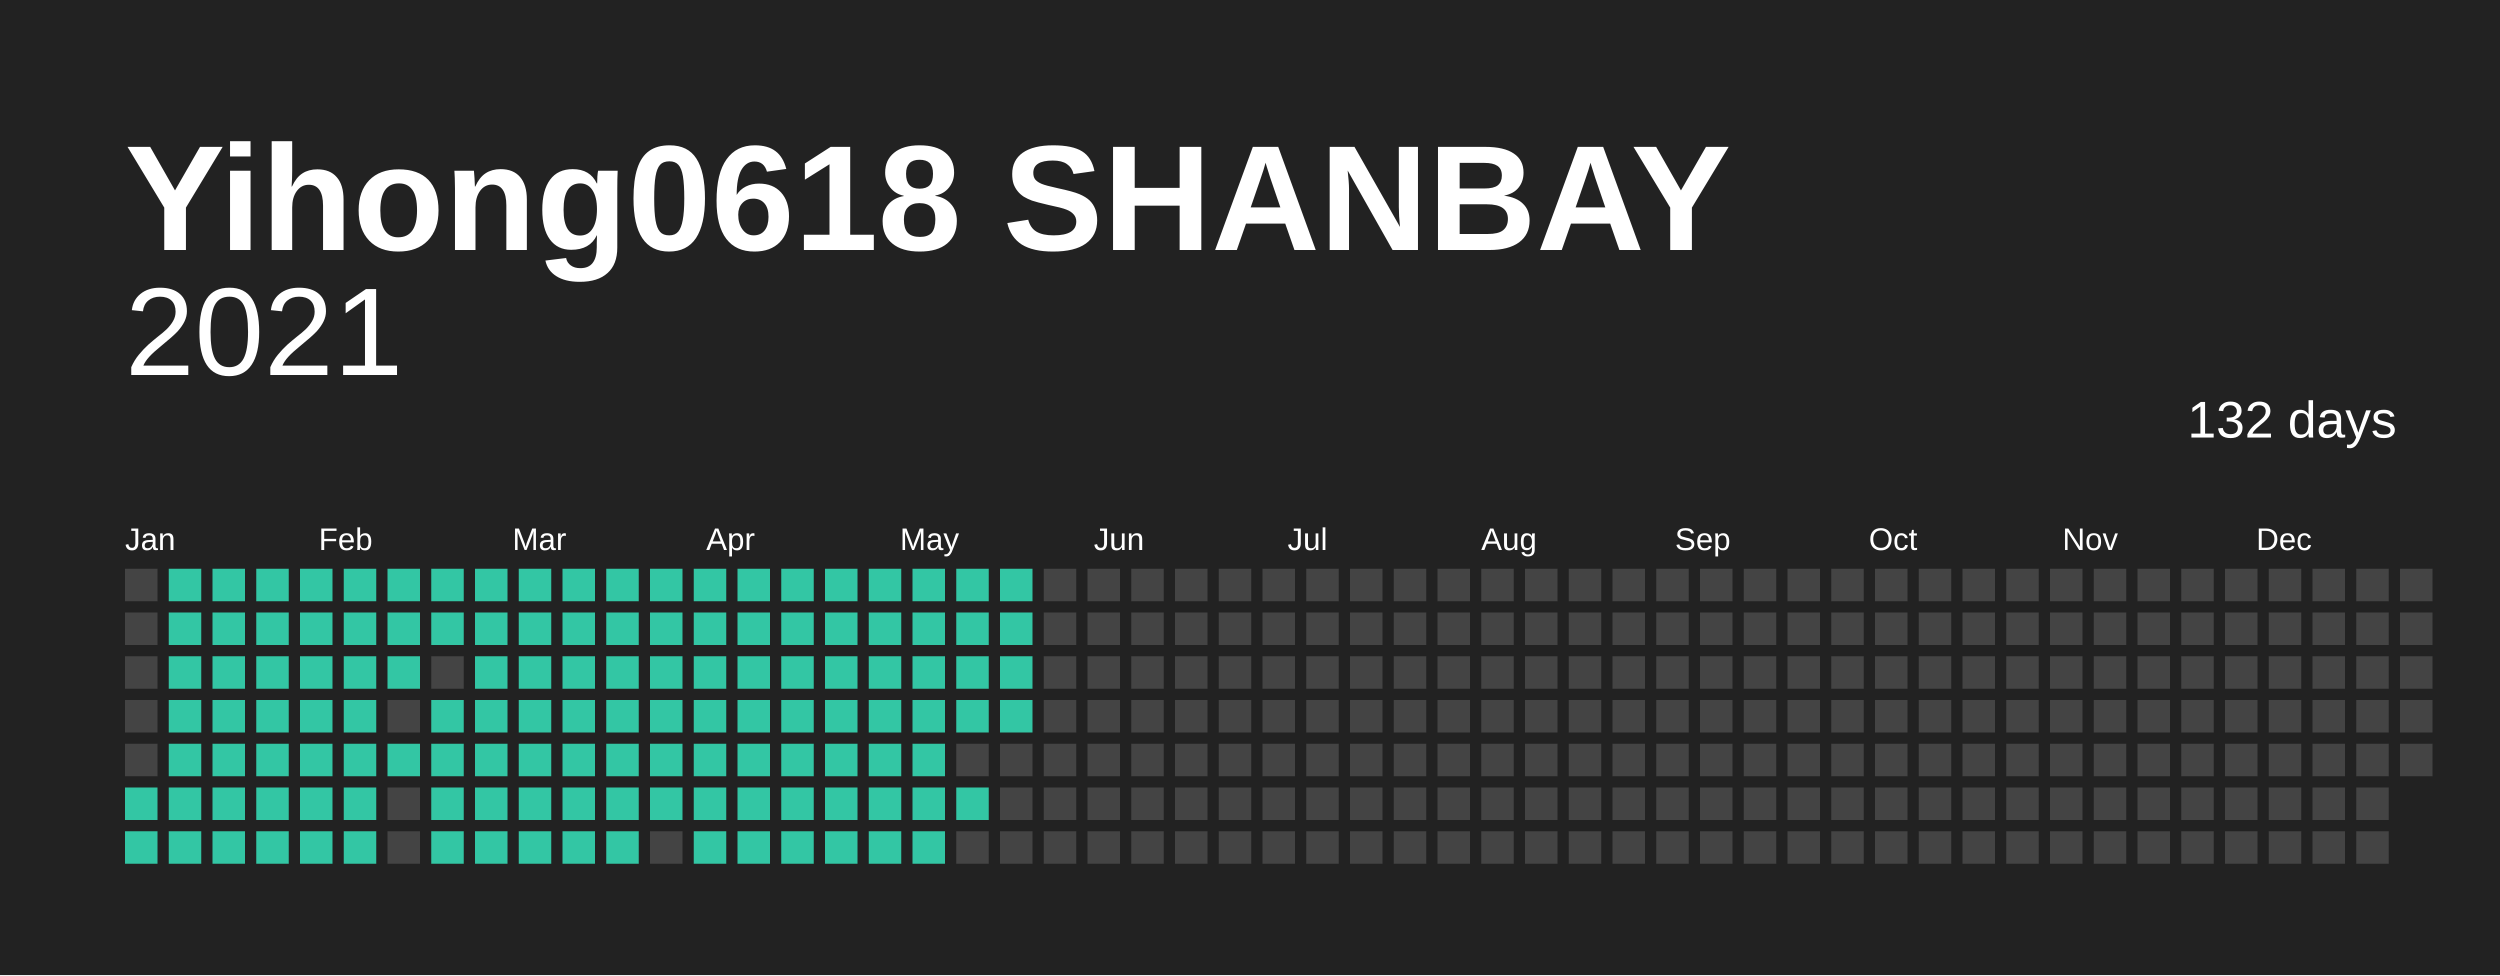
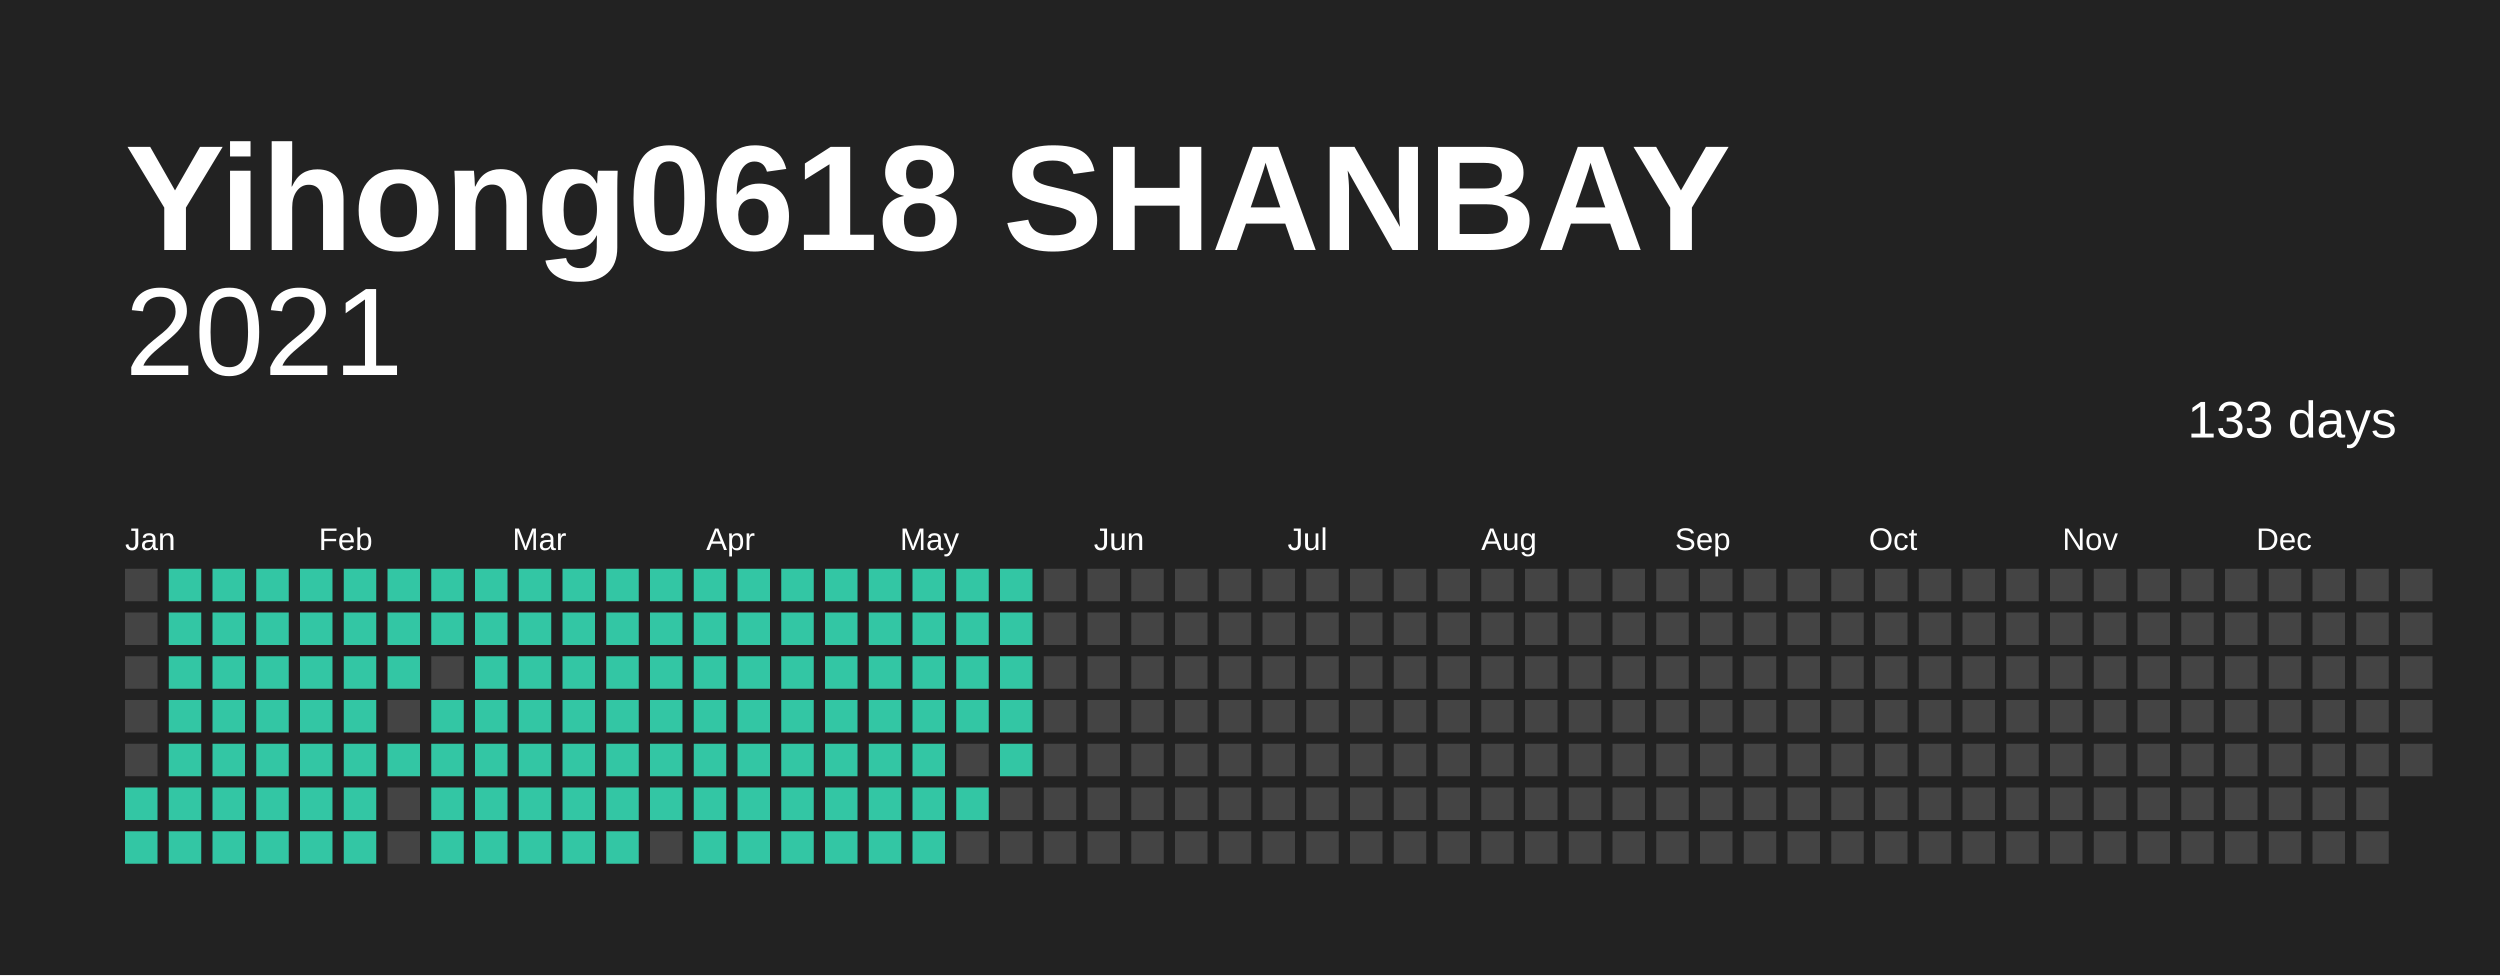
<svg xmlns="http://www.w3.org/2000/svg" baseProfile="full" height="78mm" version="1.1" viewBox="0,0,200,78" width="200mm">
  <defs />
  <rect fill="#222222" height="78" width="200" x="0" y="0" />
  <text fill="#FFFFFF" style="font-size:12px; font-family:Arial; font-weight:bold;" x="10" y="20">Yihong0618 SHANBAY</text>
  <text alignment-baseline="hanging" fill="#FFFFFF" style="font-size:10.0px; font-family:Arial;" x="10" y="30">2021</text>
-   <text alignment-baseline="hanging" fill="#FFFFFF" style="font-size:4.125px; font-family:Arial;" x="175" y="35">132 days</text>
+   <text alignment-baseline="hanging" fill="#FFFFFF" style="font-size:4.125px; font-family:Arial;" x="175" y="35">133 days</text>
  <text fill="#FFFFFF" style="font-size:2.5px; font-family:Arial" x="10.0" y="44">Jan</text>
  <text fill="#FFFFFF" style="font-size:2.5px; font-family:Arial" x="25.5" y="44">Feb</text>
  <text fill="#FFFFFF" style="font-size:2.5px; font-family:Arial" x="41.0" y="44">Mar</text>
  <text fill="#FFFFFF" style="font-size:2.5px; font-family:Arial" x="56.5" y="44">Apr</text>
  <text fill="#FFFFFF" style="font-size:2.5px; font-family:Arial" x="72.0" y="44">May</text>
  <text fill="#FFFFFF" style="font-size:2.5px; font-family:Arial" x="87.5" y="44">Jun</text>
  <text fill="#FFFFFF" style="font-size:2.5px; font-family:Arial" x="103.0" y="44">Jul</text>
  <text fill="#FFFFFF" style="font-size:2.5px; font-family:Arial" x="118.5" y="44">Aug</text>
  <text fill="#FFFFFF" style="font-size:2.5px; font-family:Arial" x="134.0" y="44">Sep</text>
  <text fill="#FFFFFF" style="font-size:2.5px; font-family:Arial" x="149.5" y="44">Oct</text>
  <text fill="#FFFFFF" style="font-size:2.5px; font-family:Arial" x="165.0" y="44">Nov</text>
  <text fill="#FFFFFF" style="font-size:2.5px; font-family:Arial" x="180.5" y="44">Dec</text>
  <rect fill="#444444" height="2.6" width="2.6" x="10.0" y="45.5" />
  <rect fill="#444444" height="2.6" width="2.6" x="10.0" y="49.0" />
  <rect fill="#444444" height="2.6" width="2.6" x="10.0" y="52.5" />
  <rect fill="#444444" height="2.6" width="2.6" x="10.0" y="56.0" />
  <rect fill="#444444" height="2.6" width="2.6" x="10.0" y="59.5" />
  <rect fill="#33C6A4" height="2.6" width="2.6" x="10.0" y="63.0" />
  <rect fill="#33C6A4" height="2.6" width="2.6" x="10.0" y="66.5" />
  <rect fill="#33C6A4" height="2.6" width="2.6" x="13.5" y="45.5" />
  <rect fill="#33C6A4" height="2.6" width="2.6" x="13.5" y="49.0" />
  <rect fill="#33C6A4" height="2.6" width="2.6" x="13.5" y="52.5" />
  <rect fill="#33C6A4" height="2.6" width="2.6" x="13.5" y="56.0" />
  <rect fill="#33C6A4" height="2.6" width="2.6" x="13.5" y="59.5" />
  <rect fill="#33C6A4" height="2.6" width="2.6" x="13.5" y="63.0" />
  <rect fill="#33C6A4" height="2.6" width="2.6" x="13.5" y="66.5" />
  <rect fill="#33C6A4" height="2.6" width="2.6" x="17.0" y="45.5" />
  <rect fill="#33C6A4" height="2.6" width="2.6" x="17.0" y="49.0" />
  <rect fill="#33C6A4" height="2.6" width="2.6" x="17.0" y="52.5" />
  <rect fill="#33C6A4" height="2.6" width="2.6" x="17.0" y="56.0" />
  <rect fill="#33C6A4" height="2.6" width="2.6" x="17.0" y="59.5" />
  <rect fill="#33C6A4" height="2.6" width="2.6" x="17.0" y="63.0" />
  <rect fill="#33C6A4" height="2.6" width="2.6" x="17.0" y="66.5" />
  <rect fill="#33C6A4" height="2.6" width="2.6" x="20.5" y="45.5" />
  <rect fill="#33C6A4" height="2.6" width="2.6" x="20.5" y="49.0" />
  <rect fill="#33C6A4" height="2.6" width="2.6" x="20.5" y="52.5" />
  <rect fill="#33C6A4" height="2.6" width="2.6" x="20.5" y="56.0" />
  <rect fill="#33C6A4" height="2.6" width="2.6" x="20.5" y="59.5" />
  <rect fill="#33C6A4" height="2.6" width="2.6" x="20.5" y="63.0" />
  <rect fill="#33C6A4" height="2.6" width="2.6" x="20.5" y="66.5" />
  <rect fill="#33C6A4" height="2.6" width="2.6" x="24.0" y="45.5" />
  <rect fill="#33C6A4" height="2.6" width="2.6" x="24.0" y="49.0" />
  <rect fill="#33C6A4" height="2.6" width="2.6" x="24.0" y="52.5" />
  <rect fill="#33C6A4" height="2.6" width="2.6" x="24.0" y="56.0" />
  <rect fill="#33C6A4" height="2.6" width="2.6" x="24.0" y="59.5" />
  <rect fill="#33C6A4" height="2.6" width="2.6" x="24.0" y="63.0" />
  <rect fill="#33C6A4" height="2.6" width="2.6" x="24.0" y="66.5" />
  <rect fill="#33C6A4" height="2.6" width="2.6" x="27.5" y="45.5" />
  <rect fill="#33C6A4" height="2.6" width="2.6" x="27.5" y="49.0" />
  <rect fill="#33C6A4" height="2.6" width="2.6" x="27.5" y="52.5" />
  <rect fill="#33C6A4" height="2.6" width="2.6" x="27.5" y="56.0" />
  <rect fill="#33C6A4" height="2.6" width="2.6" x="27.5" y="59.5" />
  <rect fill="#33C6A4" height="2.6" width="2.6" x="27.5" y="63.0" />
  <rect fill="#33C6A4" height="2.6" width="2.6" x="27.5" y="66.5" />
  <rect fill="#33C6A4" height="2.6" width="2.6" x="31.0" y="45.5" />
  <rect fill="#33C6A4" height="2.6" width="2.6" x="31.0" y="49.0" />
  <rect fill="#33C6A4" height="2.6" width="2.6" x="31.0" y="52.5" />
  <rect fill="#444444" height="2.6" width="2.6" x="31.0" y="56.0" />
  <rect fill="#33C6A4" height="2.6" width="2.6" x="31.0" y="59.5" />
  <rect fill="#444444" height="2.6" width="2.6" x="31.0" y="63.0" />
  <rect fill="#444444" height="2.6" width="2.6" x="31.0" y="66.5" />
  <rect fill="#33C6A4" height="2.6" width="2.6" x="34.5" y="45.5" />
  <rect fill="#33C6A4" height="2.6" width="2.6" x="34.5" y="49.0" />
  <rect fill="#444444" height="2.6" width="2.6" x="34.5" y="52.5" />
  <rect fill="#33C6A4" height="2.6" width="2.6" x="34.5" y="56.0" />
  <rect fill="#33C6A4" height="2.6" width="2.6" x="34.5" y="59.5" />
  <rect fill="#33C6A4" height="2.6" width="2.6" x="34.5" y="63.0" />
  <rect fill="#33C6A4" height="2.6" width="2.6" x="34.5" y="66.5" />
  <rect fill="#33C6A4" height="2.6" width="2.6" x="38.0" y="45.5" />
  <rect fill="#33C6A4" height="2.6" width="2.6" x="38.0" y="49.0" />
  <rect fill="#33C6A4" height="2.6" width="2.6" x="38.0" y="52.5" />
  <rect fill="#33C6A4" height="2.6" width="2.6" x="38.0" y="56.0" />
  <rect fill="#33C6A4" height="2.6" width="2.6" x="38.0" y="59.5" />
  <rect fill="#33C6A4" height="2.6" width="2.6" x="38.0" y="63.0" />
  <rect fill="#33C6A4" height="2.6" width="2.6" x="38.0" y="66.5" />
  <rect fill="#33C6A4" height="2.6" width="2.6" x="41.5" y="45.5" />
  <rect fill="#33C6A4" height="2.6" width="2.6" x="41.5" y="49.0" />
  <rect fill="#33C6A4" height="2.6" width="2.6" x="41.5" y="52.5" />
  <rect fill="#33C6A4" height="2.6" width="2.6" x="41.5" y="56.0" />
  <rect fill="#33C6A4" height="2.6" width="2.6" x="41.5" y="59.5" />
  <rect fill="#33C6A4" height="2.6" width="2.6" x="41.5" y="63.0" />
  <rect fill="#33C6A4" height="2.6" width="2.6" x="41.5" y="66.5" />
  <rect fill="#33C6A4" height="2.6" width="2.6" x="45.0" y="45.5" />
  <rect fill="#33C6A4" height="2.6" width="2.6" x="45.0" y="49.0" />
  <rect fill="#33C6A4" height="2.6" width="2.6" x="45.0" y="52.5" />
  <rect fill="#33C6A4" height="2.6" width="2.6" x="45.0" y="56.0" />
  <rect fill="#33C6A4" height="2.6" width="2.6" x="45.0" y="59.5" />
  <rect fill="#33C6A4" height="2.6" width="2.6" x="45.0" y="63.0" />
  <rect fill="#33C6A4" height="2.6" width="2.6" x="45.0" y="66.5" />
  <rect fill="#33C6A4" height="2.6" width="2.6" x="48.5" y="45.5" />
  <rect fill="#33C6A4" height="2.6" width="2.6" x="48.5" y="49.0" />
  <rect fill="#33C6A4" height="2.6" width="2.6" x="48.5" y="52.5" />
  <rect fill="#33C6A4" height="2.6" width="2.6" x="48.5" y="56.0" />
  <rect fill="#33C6A4" height="2.6" width="2.6" x="48.5" y="59.5" />
  <rect fill="#33C6A4" height="2.6" width="2.6" x="48.5" y="63.0" />
  <rect fill="#33C6A4" height="2.6" width="2.6" x="48.5" y="66.5" />
  <rect fill="#33C6A4" height="2.6" width="2.6" x="52.0" y="45.5" />
  <rect fill="#33C6A4" height="2.6" width="2.6" x="52.0" y="49.0" />
  <rect fill="#33C6A4" height="2.6" width="2.6" x="52.0" y="52.5" />
  <rect fill="#33C6A4" height="2.6" width="2.6" x="52.0" y="56.0" />
  <rect fill="#33C6A4" height="2.6" width="2.6" x="52.0" y="59.5" />
  <rect fill="#33C6A4" height="2.6" width="2.6" x="52.0" y="63.0" />
  <rect fill="#444444" height="2.6" width="2.6" x="52.0" y="66.5" />
  <rect fill="#33C6A4" height="2.6" width="2.6" x="55.5" y="45.5" />
  <rect fill="#33C6A4" height="2.6" width="2.6" x="55.5" y="49.0" />
  <rect fill="#33C6A4" height="2.6" width="2.6" x="55.5" y="52.5" />
  <rect fill="#33C6A4" height="2.6" width="2.6" x="55.5" y="56.0" />
  <rect fill="#33C6A4" height="2.6" width="2.6" x="55.5" y="59.5" />
  <rect fill="#33C6A4" height="2.6" width="2.6" x="55.5" y="63.0" />
  <rect fill="#33C6A4" height="2.6" width="2.6" x="55.5" y="66.5" />
  <rect fill="#33C6A4" height="2.6" width="2.6" x="59.0" y="45.5" />
  <rect fill="#33C6A4" height="2.6" width="2.6" x="59.0" y="49.0" />
  <rect fill="#33C6A4" height="2.6" width="2.6" x="59.0" y="52.5" />
  <rect fill="#33C6A4" height="2.6" width="2.6" x="59.0" y="56.0" />
  <rect fill="#33C6A4" height="2.6" width="2.6" x="59.0" y="59.5" />
  <rect fill="#33C6A4" height="2.6" width="2.6" x="59.0" y="63.0" />
  <rect fill="#33C6A4" height="2.6" width="2.6" x="59.0" y="66.5" />
  <rect fill="#33C6A4" height="2.6" width="2.6" x="62.5" y="45.5" />
  <rect fill="#33C6A4" height="2.6" width="2.6" x="62.5" y="49.0" />
  <rect fill="#33C6A4" height="2.6" width="2.6" x="62.5" y="52.5" />
  <rect fill="#33C6A4" height="2.6" width="2.6" x="62.5" y="56.0" />
  <rect fill="#33C6A4" height="2.6" width="2.6" x="62.5" y="59.5" />
  <rect fill="#33C6A4" height="2.6" width="2.6" x="62.5" y="63.0" />
  <rect fill="#33C6A4" height="2.6" width="2.6" x="62.5" y="66.5" />
  <rect fill="#33C6A4" height="2.6" width="2.6" x="66.0" y="45.5" />
  <rect fill="#33C6A4" height="2.6" width="2.6" x="66.0" y="49.0" />
  <rect fill="#33C6A4" height="2.6" width="2.6" x="66.0" y="52.5" />
  <rect fill="#33C6A4" height="2.6" width="2.6" x="66.0" y="56.0" />
  <rect fill="#33C6A4" height="2.6" width="2.6" x="66.0" y="59.5" />
  <rect fill="#33C6A4" height="2.6" width="2.6" x="66.0" y="63.0" />
  <rect fill="#33C6A4" height="2.6" width="2.6" x="66.0" y="66.5" />
  <rect fill="#33C6A4" height="2.6" width="2.6" x="69.5" y="45.5" />
  <rect fill="#33C6A4" height="2.6" width="2.6" x="69.5" y="49.0" />
  <rect fill="#33C6A4" height="2.6" width="2.6" x="69.5" y="52.5" />
  <rect fill="#33C6A4" height="2.6" width="2.6" x="69.5" y="56.0" />
  <rect fill="#33C6A4" height="2.6" width="2.6" x="69.5" y="59.5" />
  <rect fill="#33C6A4" height="2.6" width="2.6" x="69.5" y="63.0" />
  <rect fill="#33C6A4" height="2.6" width="2.6" x="69.5" y="66.5" />
  <rect fill="#33C6A4" height="2.6" width="2.6" x="73.0" y="45.5" />
  <rect fill="#33C6A4" height="2.6" width="2.6" x="73.0" y="49.0" />
  <rect fill="#33C6A4" height="2.6" width="2.6" x="73.0" y="52.5" />
  <rect fill="#33C6A4" height="2.6" width="2.6" x="73.0" y="56.0" />
  <rect fill="#33C6A4" height="2.6" width="2.6" x="73.0" y="59.5" />
  <rect fill="#33C6A4" height="2.6" width="2.6" x="73.0" y="63.0" />
  <rect fill="#33C6A4" height="2.6" width="2.6" x="73.0" y="66.5" />
  <rect fill="#33C6A4" height="2.6" width="2.6" x="76.5" y="45.5" />
  <rect fill="#33C6A4" height="2.6" width="2.6" x="76.5" y="49.0" />
  <rect fill="#33C6A4" height="2.6" width="2.6" x="76.5" y="52.5" />
  <rect fill="#33C6A4" height="2.6" width="2.6" x="76.5" y="56.0" />
  <rect fill="#444444" height="2.6" width="2.6" x="76.5" y="59.5" />
  <rect fill="#33C6A4" height="2.6" width="2.6" x="76.5" y="63.0" />
  <rect fill="#444444" height="2.6" width="2.6" x="76.5" y="66.5" />
  <rect fill="#33C6A4" height="2.6" width="2.6" x="80.0" y="45.5" />
  <rect fill="#33C6A4" height="2.6" width="2.6" x="80.0" y="49.0" />
  <rect fill="#33C6A4" height="2.6" width="2.6" x="80.0" y="52.5" />
  <rect fill="#33C6A4" height="2.6" width="2.6" x="80.0" y="56.0" />
-   <rect fill="#444444" height="2.6" width="2.6" x="80.0" y="59.5" />
+   <rect fill="#33C6A4" height="2.6" width="2.6" x="80.0" y="59.5" />
  <rect fill="#444444" height="2.6" width="2.6" x="80.0" y="63.0" />
  <rect fill="#444444" height="2.6" width="2.6" x="80.0" y="66.5" />
  <rect fill="#444444" height="2.6" width="2.6" x="83.5" y="45.5" />
  <rect fill="#444444" height="2.6" width="2.6" x="83.5" y="49.0" />
  <rect fill="#444444" height="2.6" width="2.6" x="83.5" y="52.5" />
  <rect fill="#444444" height="2.6" width="2.6" x="83.5" y="56.0" />
  <rect fill="#444444" height="2.6" width="2.6" x="83.5" y="59.5" />
  <rect fill="#444444" height="2.6" width="2.6" x="83.5" y="63.0" />
  <rect fill="#444444" height="2.6" width="2.6" x="83.5" y="66.5" />
  <rect fill="#444444" height="2.6" width="2.6" x="87.0" y="45.5" />
  <rect fill="#444444" height="2.6" width="2.6" x="87.0" y="49.0" />
  <rect fill="#444444" height="2.6" width="2.6" x="87.0" y="52.5" />
  <rect fill="#444444" height="2.6" width="2.6" x="87.0" y="56.0" />
  <rect fill="#444444" height="2.6" width="2.6" x="87.0" y="59.5" />
  <rect fill="#444444" height="2.6" width="2.6" x="87.0" y="63.0" />
  <rect fill="#444444" height="2.6" width="2.6" x="87.0" y="66.5" />
  <rect fill="#444444" height="2.6" width="2.6" x="90.5" y="45.5" />
  <rect fill="#444444" height="2.6" width="2.6" x="90.5" y="49.0" />
  <rect fill="#444444" height="2.6" width="2.6" x="90.5" y="52.5" />
  <rect fill="#444444" height="2.6" width="2.6" x="90.5" y="56.0" />
  <rect fill="#444444" height="2.6" width="2.6" x="90.5" y="59.5" />
  <rect fill="#444444" height="2.6" width="2.6" x="90.5" y="63.0" />
  <rect fill="#444444" height="2.6" width="2.6" x="90.5" y="66.5" />
  <rect fill="#444444" height="2.6" width="2.6" x="94.0" y="45.5" />
  <rect fill="#444444" height="2.6" width="2.6" x="94.0" y="49.0" />
  <rect fill="#444444" height="2.6" width="2.6" x="94.0" y="52.5" />
  <rect fill="#444444" height="2.6" width="2.6" x="94.0" y="56.0" />
  <rect fill="#444444" height="2.6" width="2.6" x="94.0" y="59.5" />
  <rect fill="#444444" height="2.6" width="2.6" x="94.0" y="63.0" />
  <rect fill="#444444" height="2.6" width="2.6" x="94.0" y="66.5" />
  <rect fill="#444444" height="2.6" width="2.6" x="97.5" y="45.5" />
  <rect fill="#444444" height="2.6" width="2.6" x="97.5" y="49.0" />
  <rect fill="#444444" height="2.6" width="2.6" x="97.5" y="52.5" />
  <rect fill="#444444" height="2.6" width="2.6" x="97.5" y="56.0" />
  <rect fill="#444444" height="2.6" width="2.6" x="97.5" y="59.5" />
  <rect fill="#444444" height="2.6" width="2.6" x="97.5" y="63.0" />
  <rect fill="#444444" height="2.6" width="2.6" x="97.5" y="66.5" />
  <rect fill="#444444" height="2.6" width="2.6" x="101.0" y="45.5" />
  <rect fill="#444444" height="2.6" width="2.6" x="101.0" y="49.0" />
  <rect fill="#444444" height="2.6" width="2.6" x="101.0" y="52.5" />
  <rect fill="#444444" height="2.6" width="2.6" x="101.0" y="56.0" />
  <rect fill="#444444" height="2.6" width="2.6" x="101.0" y="59.5" />
  <rect fill="#444444" height="2.6" width="2.6" x="101.0" y="63.0" />
  <rect fill="#444444" height="2.6" width="2.6" x="101.0" y="66.5" />
  <rect fill="#444444" height="2.6" width="2.6" x="104.5" y="45.5" />
  <rect fill="#444444" height="2.6" width="2.6" x="104.5" y="49.0" />
  <rect fill="#444444" height="2.6" width="2.6" x="104.5" y="52.5" />
  <rect fill="#444444" height="2.6" width="2.6" x="104.5" y="56.0" />
  <rect fill="#444444" height="2.6" width="2.6" x="104.5" y="59.5" />
  <rect fill="#444444" height="2.6" width="2.6" x="104.5" y="63.0" />
  <rect fill="#444444" height="2.6" width="2.6" x="104.5" y="66.5" />
  <rect fill="#444444" height="2.6" width="2.6" x="108.0" y="45.5" />
  <rect fill="#444444" height="2.6" width="2.6" x="108.0" y="49.0" />
  <rect fill="#444444" height="2.6" width="2.6" x="108.0" y="52.5" />
  <rect fill="#444444" height="2.6" width="2.6" x="108.0" y="56.0" />
  <rect fill="#444444" height="2.6" width="2.6" x="108.0" y="59.5" />
  <rect fill="#444444" height="2.6" width="2.6" x="108.0" y="63.0" />
  <rect fill="#444444" height="2.6" width="2.6" x="108.0" y="66.5" />
  <rect fill="#444444" height="2.6" width="2.6" x="111.5" y="45.5" />
  <rect fill="#444444" height="2.6" width="2.6" x="111.5" y="49.0" />
  <rect fill="#444444" height="2.6" width="2.6" x="111.5" y="52.5" />
  <rect fill="#444444" height="2.6" width="2.6" x="111.5" y="56.0" />
  <rect fill="#444444" height="2.6" width="2.6" x="111.5" y="59.5" />
  <rect fill="#444444" height="2.6" width="2.6" x="111.5" y="63.0" />
  <rect fill="#444444" height="2.6" width="2.6" x="111.5" y="66.5" />
  <rect fill="#444444" height="2.6" width="2.6" x="115.0" y="45.5" />
  <rect fill="#444444" height="2.6" width="2.6" x="115.0" y="49.0" />
  <rect fill="#444444" height="2.6" width="2.6" x="115.0" y="52.5" />
  <rect fill="#444444" height="2.6" width="2.6" x="115.0" y="56.0" />
  <rect fill="#444444" height="2.6" width="2.6" x="115.0" y="59.5" />
  <rect fill="#444444" height="2.6" width="2.6" x="115.0" y="63.0" />
  <rect fill="#444444" height="2.6" width="2.6" x="115.0" y="66.5" />
  <rect fill="#444444" height="2.6" width="2.6" x="118.5" y="45.5" />
  <rect fill="#444444" height="2.6" width="2.6" x="118.5" y="49.0" />
  <rect fill="#444444" height="2.6" width="2.6" x="118.5" y="52.5" />
  <rect fill="#444444" height="2.6" width="2.6" x="118.5" y="56.0" />
  <rect fill="#444444" height="2.6" width="2.6" x="118.5" y="59.5" />
  <rect fill="#444444" height="2.6" width="2.6" x="118.5" y="63.0" />
  <rect fill="#444444" height="2.6" width="2.6" x="118.5" y="66.5" />
  <rect fill="#444444" height="2.6" width="2.6" x="122.0" y="45.5" />
  <rect fill="#444444" height="2.6" width="2.6" x="122.0" y="49.0" />
  <rect fill="#444444" height="2.6" width="2.6" x="122.0" y="52.5" />
  <rect fill="#444444" height="2.6" width="2.6" x="122.0" y="56.0" />
  <rect fill="#444444" height="2.6" width="2.6" x="122.0" y="59.5" />
  <rect fill="#444444" height="2.6" width="2.6" x="122.0" y="63.0" />
  <rect fill="#444444" height="2.6" width="2.6" x="122.0" y="66.5" />
  <rect fill="#444444" height="2.6" width="2.6" x="125.5" y="45.5" />
  <rect fill="#444444" height="2.6" width="2.6" x="125.5" y="49.0" />
  <rect fill="#444444" height="2.6" width="2.6" x="125.5" y="52.5" />
  <rect fill="#444444" height="2.6" width="2.6" x="125.5" y="56.0" />
  <rect fill="#444444" height="2.6" width="2.6" x="125.5" y="59.5" />
  <rect fill="#444444" height="2.6" width="2.6" x="125.5" y="63.0" />
  <rect fill="#444444" height="2.6" width="2.6" x="125.5" y="66.5" />
  <rect fill="#444444" height="2.6" width="2.6" x="129.0" y="45.5" />
  <rect fill="#444444" height="2.6" width="2.6" x="129.0" y="49.0" />
  <rect fill="#444444" height="2.6" width="2.6" x="129.0" y="52.5" />
  <rect fill="#444444" height="2.6" width="2.6" x="129.0" y="56.0" />
  <rect fill="#444444" height="2.6" width="2.6" x="129.0" y="59.5" />
  <rect fill="#444444" height="2.6" width="2.6" x="129.0" y="63.0" />
  <rect fill="#444444" height="2.6" width="2.6" x="129.0" y="66.5" />
  <rect fill="#444444" height="2.6" width="2.6" x="132.5" y="45.5" />
  <rect fill="#444444" height="2.6" width="2.6" x="132.5" y="49.0" />
  <rect fill="#444444" height="2.6" width="2.6" x="132.5" y="52.5" />
  <rect fill="#444444" height="2.6" width="2.6" x="132.5" y="56.0" />
  <rect fill="#444444" height="2.6" width="2.6" x="132.5" y="59.5" />
  <rect fill="#444444" height="2.6" width="2.6" x="132.5" y="63.0" />
  <rect fill="#444444" height="2.6" width="2.6" x="132.5" y="66.5" />
  <rect fill="#444444" height="2.6" width="2.6" x="136.0" y="45.5" />
  <rect fill="#444444" height="2.6" width="2.6" x="136.0" y="49.0" />
  <rect fill="#444444" height="2.6" width="2.6" x="136.0" y="52.5" />
  <rect fill="#444444" height="2.6" width="2.6" x="136.0" y="56.0" />
  <rect fill="#444444" height="2.6" width="2.6" x="136.0" y="59.5" />
  <rect fill="#444444" height="2.6" width="2.6" x="136.0" y="63.0" />
  <rect fill="#444444" height="2.6" width="2.6" x="136.0" y="66.5" />
  <rect fill="#444444" height="2.6" width="2.6" x="139.5" y="45.5" />
  <rect fill="#444444" height="2.6" width="2.6" x="139.5" y="49.0" />
  <rect fill="#444444" height="2.6" width="2.6" x="139.5" y="52.5" />
  <rect fill="#444444" height="2.6" width="2.6" x="139.5" y="56.0" />
  <rect fill="#444444" height="2.6" width="2.6" x="139.5" y="59.5" />
  <rect fill="#444444" height="2.6" width="2.6" x="139.5" y="63.0" />
  <rect fill="#444444" height="2.6" width="2.6" x="139.5" y="66.5" />
  <rect fill="#444444" height="2.6" width="2.6" x="143.0" y="45.5" />
  <rect fill="#444444" height="2.6" width="2.6" x="143.0" y="49.0" />
  <rect fill="#444444" height="2.6" width="2.6" x="143.0" y="52.5" />
  <rect fill="#444444" height="2.6" width="2.6" x="143.0" y="56.0" />
  <rect fill="#444444" height="2.6" width="2.6" x="143.0" y="59.5" />
  <rect fill="#444444" height="2.6" width="2.6" x="143.0" y="63.0" />
  <rect fill="#444444" height="2.6" width="2.6" x="143.0" y="66.5" />
  <rect fill="#444444" height="2.6" width="2.6" x="146.5" y="45.5" />
  <rect fill="#444444" height="2.6" width="2.6" x="146.5" y="49.0" />
  <rect fill="#444444" height="2.6" width="2.6" x="146.5" y="52.5" />
  <rect fill="#444444" height="2.6" width="2.6" x="146.5" y="56.0" />
  <rect fill="#444444" height="2.6" width="2.6" x="146.5" y="59.5" />
  <rect fill="#444444" height="2.6" width="2.6" x="146.5" y="63.0" />
  <rect fill="#444444" height="2.6" width="2.6" x="146.5" y="66.5" />
  <rect fill="#444444" height="2.6" width="2.6" x="150.0" y="45.5" />
  <rect fill="#444444" height="2.6" width="2.6" x="150.0" y="49.0" />
  <rect fill="#444444" height="2.6" width="2.6" x="150.0" y="52.5" />
  <rect fill="#444444" height="2.6" width="2.6" x="150.0" y="56.0" />
  <rect fill="#444444" height="2.6" width="2.6" x="150.0" y="59.5" />
  <rect fill="#444444" height="2.6" width="2.6" x="150.0" y="63.0" />
  <rect fill="#444444" height="2.6" width="2.6" x="150.0" y="66.5" />
  <rect fill="#444444" height="2.6" width="2.6" x="153.5" y="45.5" />
  <rect fill="#444444" height="2.6" width="2.6" x="153.5" y="49.0" />
  <rect fill="#444444" height="2.6" width="2.6" x="153.5" y="52.5" />
  <rect fill="#444444" height="2.6" width="2.6" x="153.5" y="56.0" />
  <rect fill="#444444" height="2.6" width="2.6" x="153.5" y="59.5" />
  <rect fill="#444444" height="2.6" width="2.6" x="153.5" y="63.0" />
  <rect fill="#444444" height="2.6" width="2.6" x="153.5" y="66.5" />
  <rect fill="#444444" height="2.6" width="2.6" x="157.0" y="45.5" />
  <rect fill="#444444" height="2.6" width="2.6" x="157.0" y="49.0" />
  <rect fill="#444444" height="2.6" width="2.6" x="157.0" y="52.5" />
  <rect fill="#444444" height="2.6" width="2.6" x="157.0" y="56.0" />
  <rect fill="#444444" height="2.6" width="2.6" x="157.0" y="59.5" />
  <rect fill="#444444" height="2.6" width="2.6" x="157.0" y="63.0" />
  <rect fill="#444444" height="2.6" width="2.6" x="157.0" y="66.5" />
  <rect fill="#444444" height="2.6" width="2.6" x="160.5" y="45.5" />
  <rect fill="#444444" height="2.6" width="2.6" x="160.5" y="49.0" />
  <rect fill="#444444" height="2.6" width="2.6" x="160.5" y="52.5" />
  <rect fill="#444444" height="2.6" width="2.6" x="160.5" y="56.0" />
  <rect fill="#444444" height="2.6" width="2.6" x="160.5" y="59.5" />
  <rect fill="#444444" height="2.6" width="2.6" x="160.5" y="63.0" />
  <rect fill="#444444" height="2.6" width="2.6" x="160.5" y="66.5" />
  <rect fill="#444444" height="2.6" width="2.6" x="164.0" y="45.5" />
  <rect fill="#444444" height="2.6" width="2.6" x="164.0" y="49.0" />
  <rect fill="#444444" height="2.6" width="2.6" x="164.0" y="52.5" />
  <rect fill="#444444" height="2.6" width="2.6" x="164.0" y="56.0" />
  <rect fill="#444444" height="2.6" width="2.6" x="164.0" y="59.5" />
  <rect fill="#444444" height="2.6" width="2.6" x="164.0" y="63.0" />
  <rect fill="#444444" height="2.6" width="2.6" x="164.0" y="66.5" />
  <rect fill="#444444" height="2.6" width="2.6" x="167.5" y="45.5" />
  <rect fill="#444444" height="2.6" width="2.6" x="167.5" y="49.0" />
  <rect fill="#444444" height="2.6" width="2.6" x="167.5" y="52.5" />
  <rect fill="#444444" height="2.6" width="2.6" x="167.5" y="56.0" />
  <rect fill="#444444" height="2.6" width="2.6" x="167.5" y="59.5" />
  <rect fill="#444444" height="2.6" width="2.6" x="167.5" y="63.0" />
  <rect fill="#444444" height="2.6" width="2.6" x="167.5" y="66.5" />
  <rect fill="#444444" height="2.6" width="2.6" x="171.0" y="45.5" />
  <rect fill="#444444" height="2.6" width="2.6" x="171.0" y="49.0" />
  <rect fill="#444444" height="2.6" width="2.6" x="171.0" y="52.5" />
  <rect fill="#444444" height="2.6" width="2.6" x="171.0" y="56.0" />
  <rect fill="#444444" height="2.6" width="2.6" x="171.0" y="59.5" />
  <rect fill="#444444" height="2.6" width="2.6" x="171.0" y="63.0" />
  <rect fill="#444444" height="2.6" width="2.6" x="171.0" y="66.5" />
  <rect fill="#444444" height="2.6" width="2.6" x="174.5" y="45.5" />
  <rect fill="#444444" height="2.6" width="2.6" x="174.5" y="49.0" />
  <rect fill="#444444" height="2.6" width="2.6" x="174.5" y="52.5" />
  <rect fill="#444444" height="2.6" width="2.6" x="174.5" y="56.0" />
  <rect fill="#444444" height="2.6" width="2.6" x="174.5" y="59.5" />
  <rect fill="#444444" height="2.6" width="2.6" x="174.5" y="63.0" />
  <rect fill="#444444" height="2.6" width="2.6" x="174.5" y="66.5" />
  <rect fill="#444444" height="2.6" width="2.6" x="178.0" y="45.5" />
  <rect fill="#444444" height="2.6" width="2.6" x="178.0" y="49.0" />
  <rect fill="#444444" height="2.6" width="2.6" x="178.0" y="52.5" />
  <rect fill="#444444" height="2.6" width="2.6" x="178.0" y="56.0" />
  <rect fill="#444444" height="2.6" width="2.6" x="178.0" y="59.5" />
  <rect fill="#444444" height="2.6" width="2.6" x="178.0" y="63.0" />
  <rect fill="#444444" height="2.6" width="2.6" x="178.0" y="66.5" />
  <rect fill="#444444" height="2.6" width="2.6" x="181.5" y="45.5" />
  <rect fill="#444444" height="2.6" width="2.6" x="181.5" y="49.0" />
  <rect fill="#444444" height="2.6" width="2.6" x="181.5" y="52.5" />
  <rect fill="#444444" height="2.6" width="2.6" x="181.5" y="56.0" />
  <rect fill="#444444" height="2.6" width="2.6" x="181.5" y="59.5" />
  <rect fill="#444444" height="2.6" width="2.6" x="181.5" y="63.0" />
  <rect fill="#444444" height="2.6" width="2.6" x="181.5" y="66.5" />
  <rect fill="#444444" height="2.6" width="2.6" x="185.0" y="45.5" />
  <rect fill="#444444" height="2.6" width="2.6" x="185.0" y="49.0" />
  <rect fill="#444444" height="2.6" width="2.6" x="185.0" y="52.5" />
  <rect fill="#444444" height="2.6" width="2.6" x="185.0" y="56.0" />
  <rect fill="#444444" height="2.6" width="2.6" x="185.0" y="59.5" />
  <rect fill="#444444" height="2.6" width="2.6" x="185.0" y="63.0" />
  <rect fill="#444444" height="2.6" width="2.6" x="185.0" y="66.5" />
  <rect fill="#444444" height="2.6" width="2.6" x="188.5" y="45.5" />
  <rect fill="#444444" height="2.6" width="2.6" x="188.5" y="49.0" />
  <rect fill="#444444" height="2.6" width="2.6" x="188.5" y="52.5" />
  <rect fill="#444444" height="2.6" width="2.6" x="188.5" y="56.0" />
  <rect fill="#444444" height="2.6" width="2.6" x="188.5" y="59.5" />
  <rect fill="#444444" height="2.6" width="2.6" x="188.5" y="63.0" />
  <rect fill="#444444" height="2.6" width="2.6" x="188.5" y="66.5" />
  <rect fill="#444444" height="2.6" width="2.6" x="192.0" y="45.5" />
  <rect fill="#444444" height="2.6" width="2.6" x="192.0" y="49.0" />
  <rect fill="#444444" height="2.6" width="2.6" x="192.0" y="52.5" />
  <rect fill="#444444" height="2.6" width="2.6" x="192.0" y="56.0" />
  <rect fill="#444444" height="2.6" width="2.6" x="192.0" y="59.5" />
</svg>
